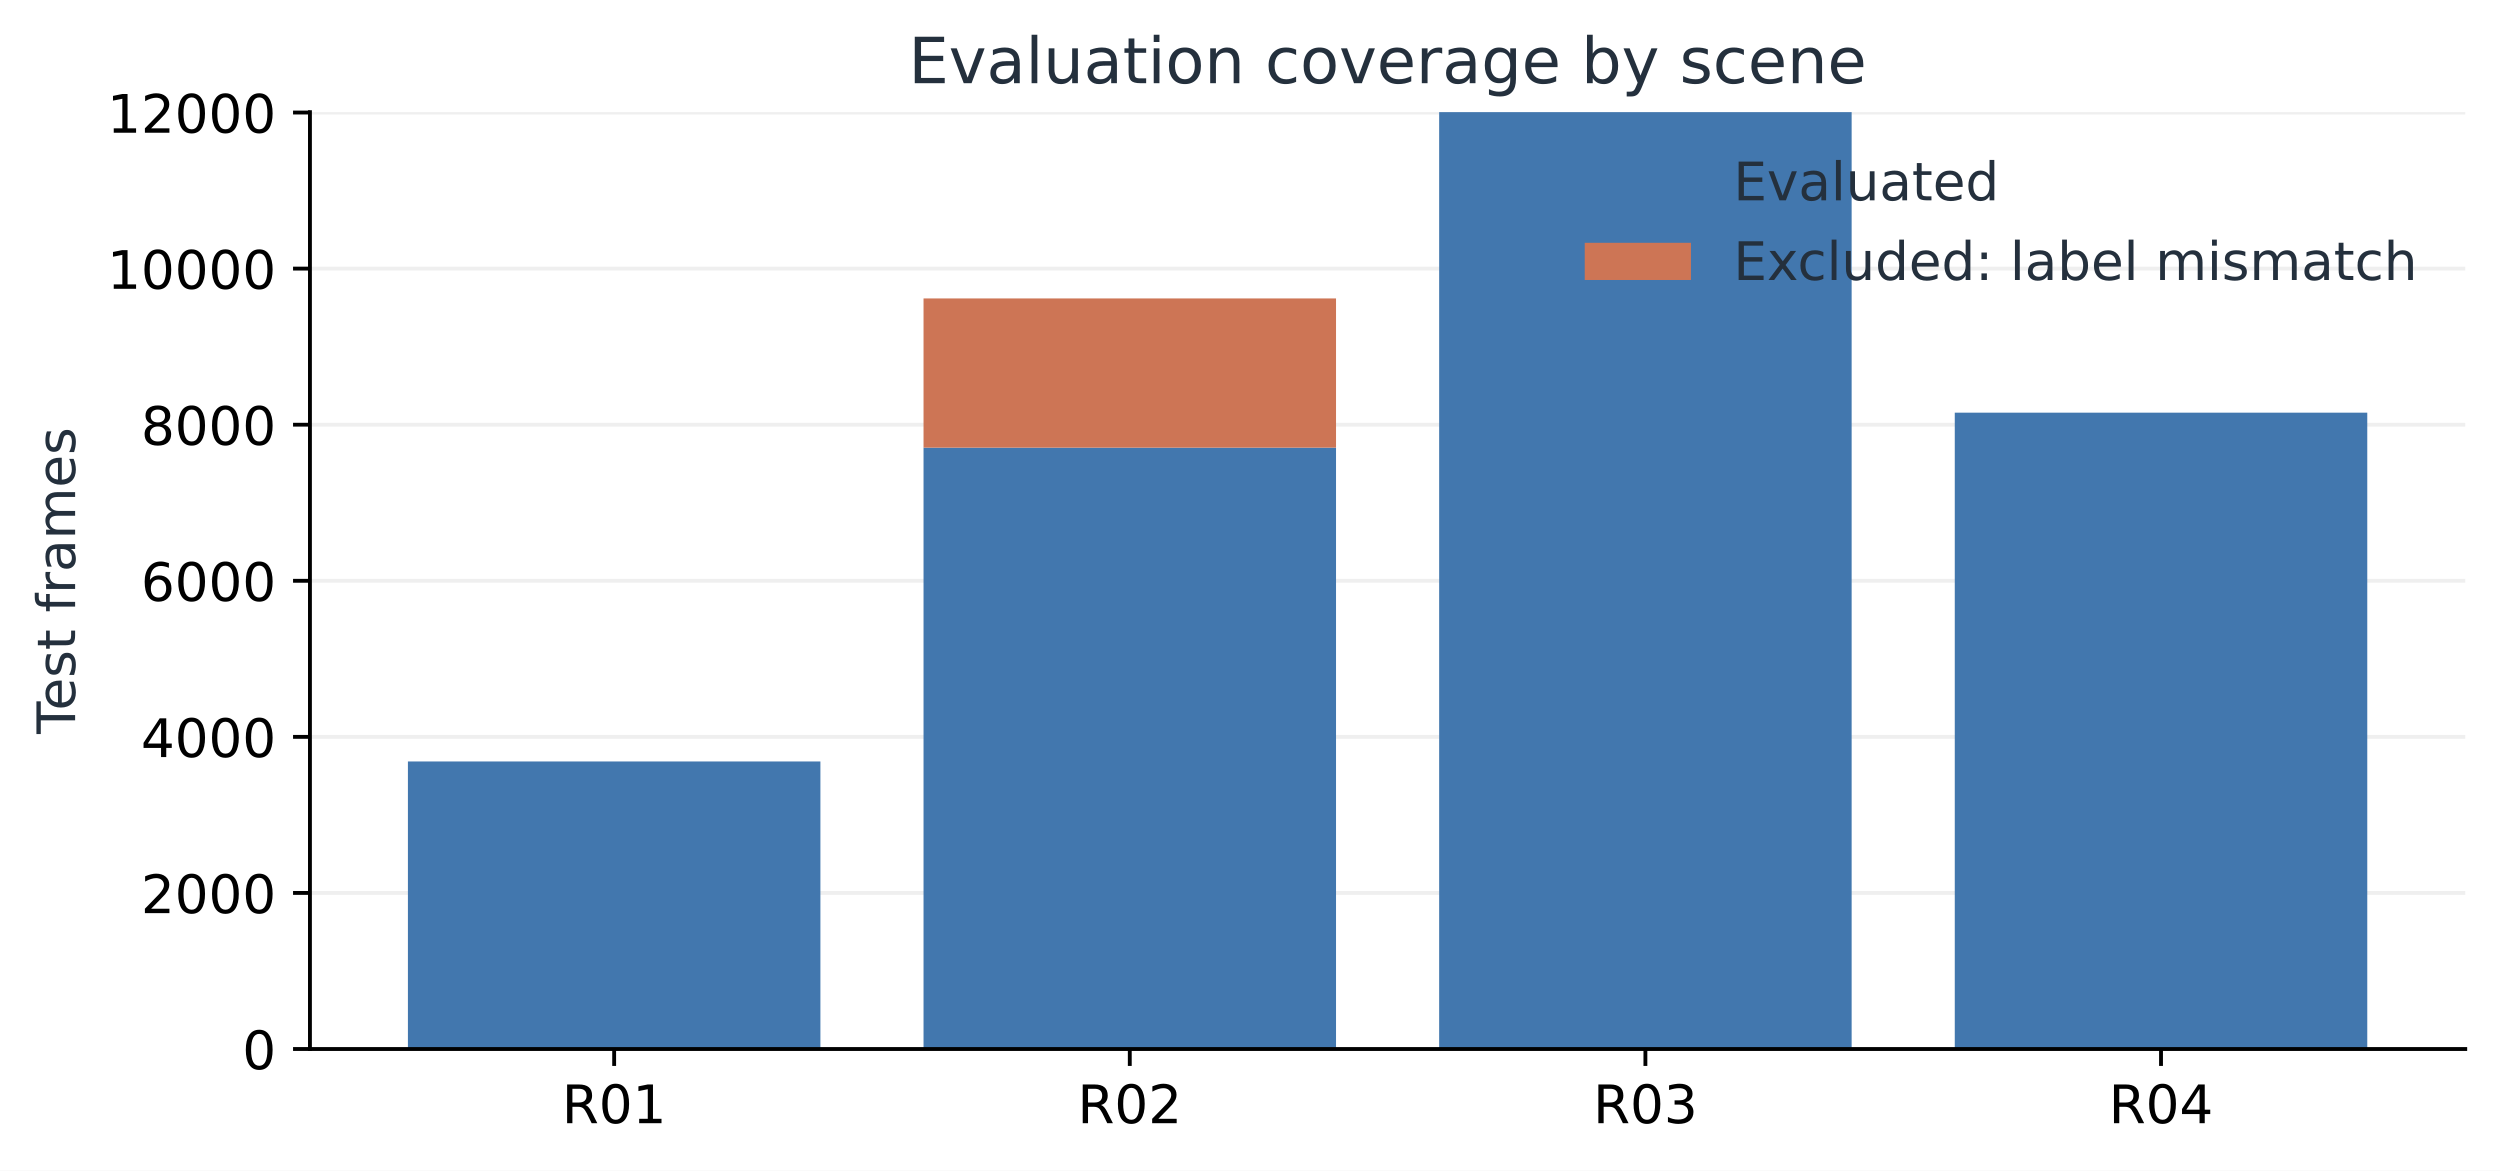
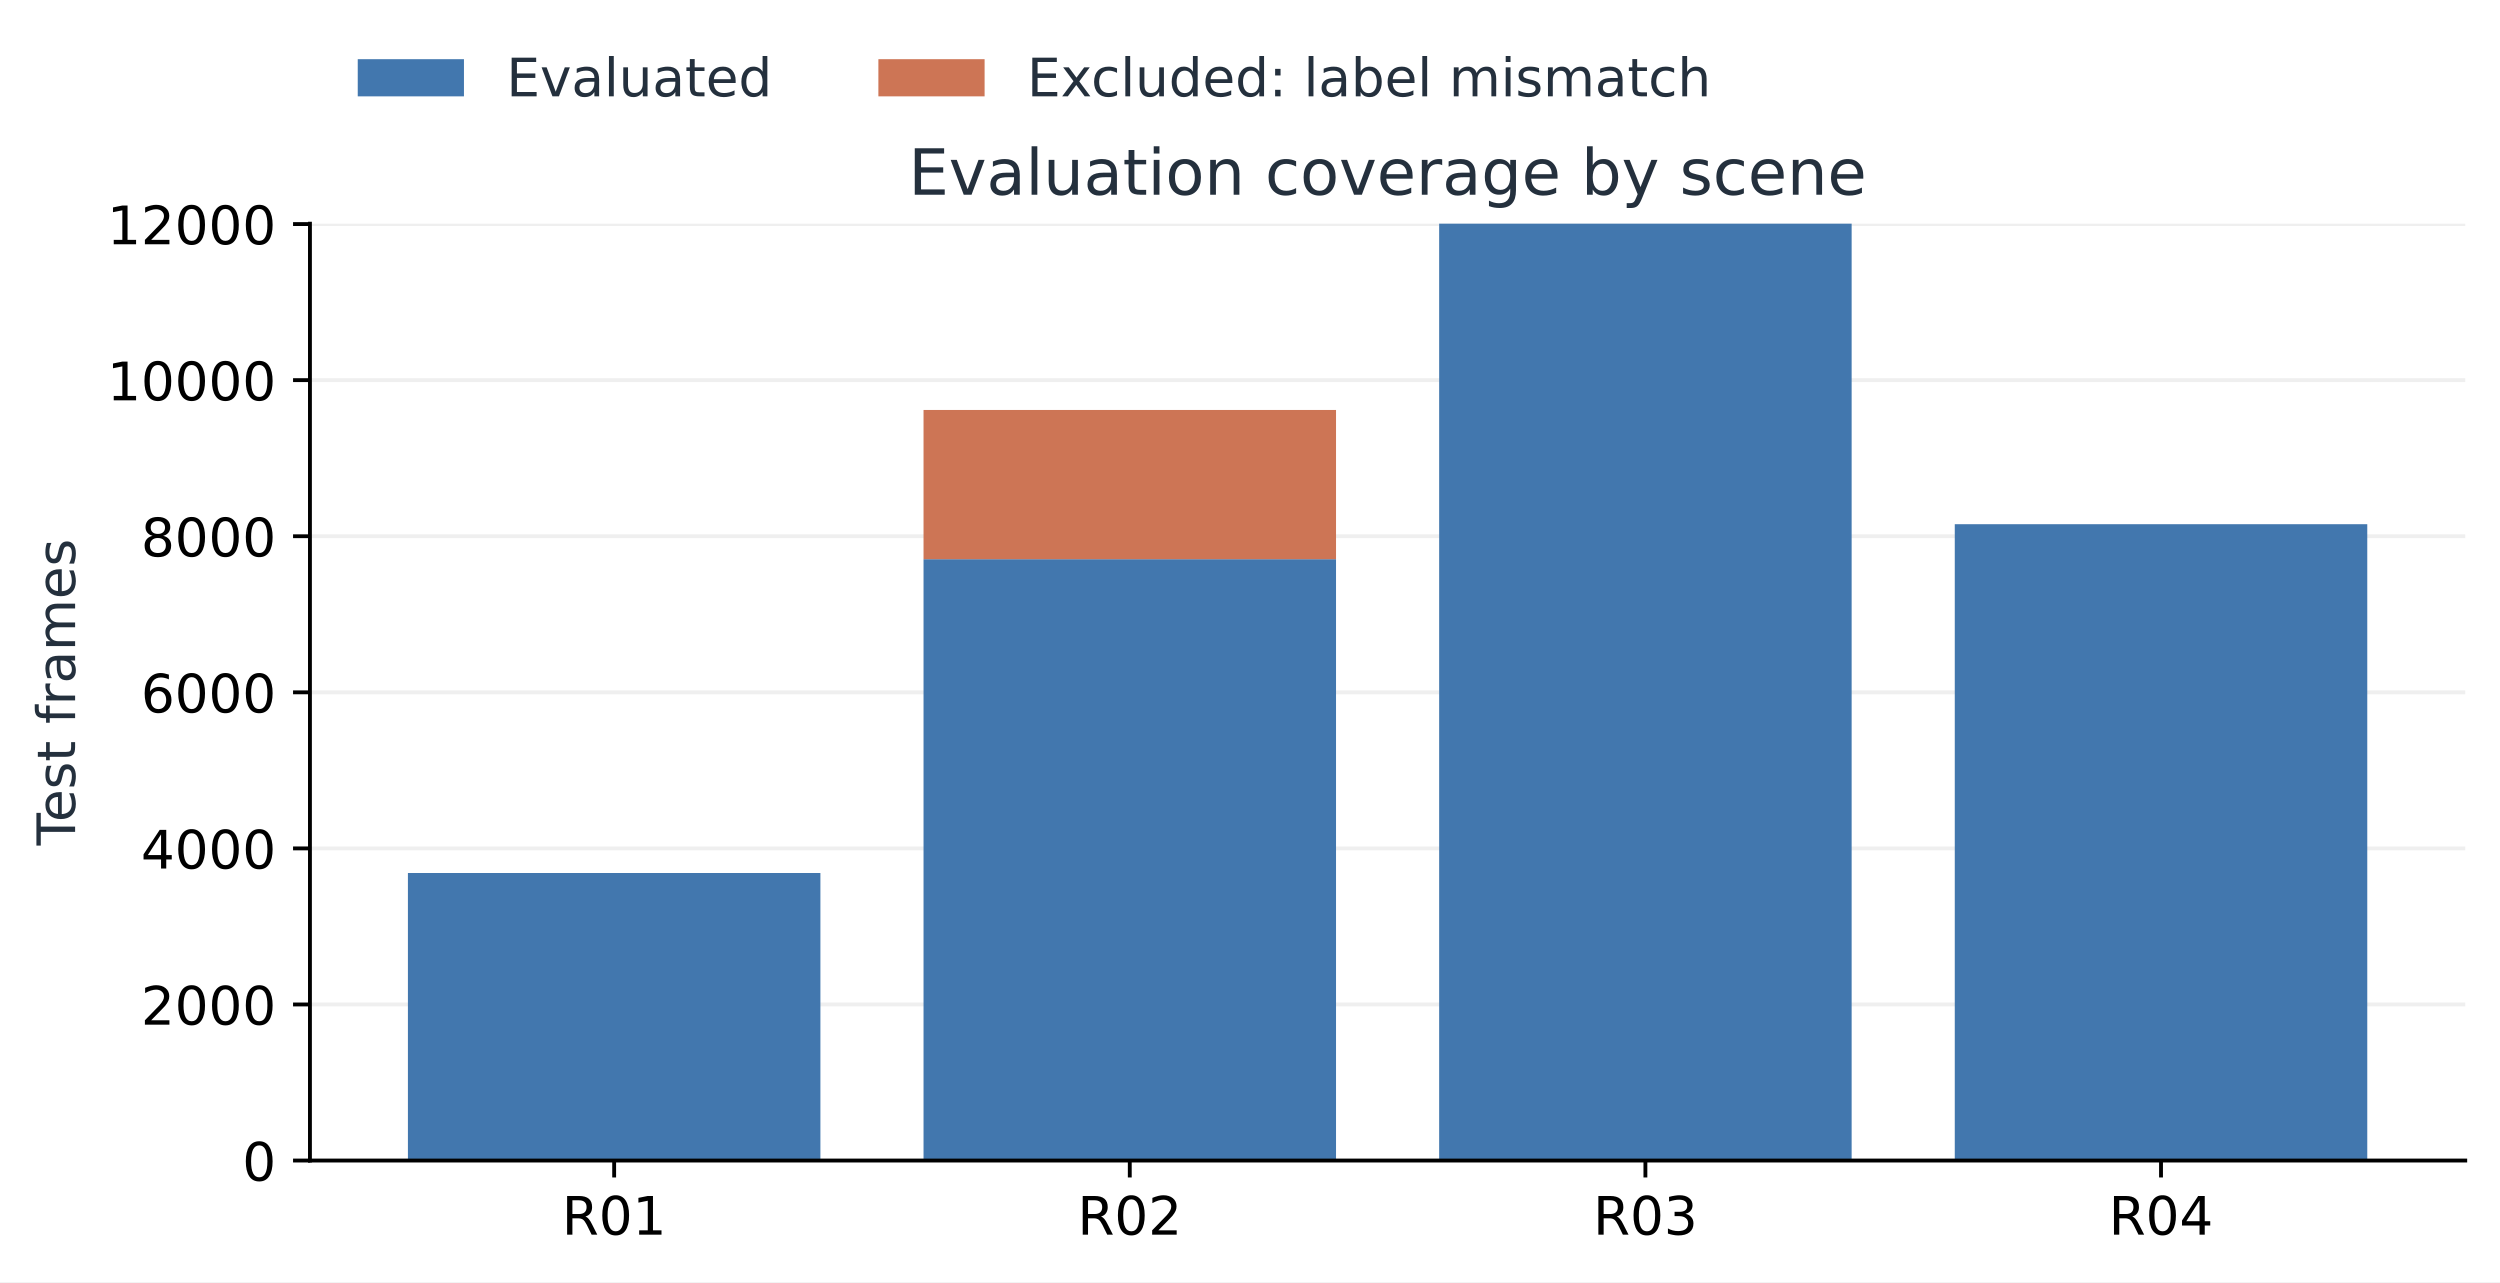
- <svg xmlns="http://www.w3.org/2000/svg" xmlns:xlink="http://www.w3.org/1999/xlink" width="517.795pt" height="242.47pt" viewBox="0 0 517.795 242.47" version="1.1">
+ <svg xmlns="http://www.w3.org/2000/svg" xmlns:xlink="http://www.w3.org/1999/xlink" width="517.795pt" height="265.569pt" viewBox="0 0 517.795 265.569" version="1.1">
  <defs>
    <style type="text/css">*{stroke-linejoin: round; stroke-linecap: butt}</style>
  </defs>
  <g id="figure_1">
    <g id="patch_1">
-       <path d="M 0 242.47  L 517.795 242.47  L 517.795 0  L 0 0  z " style="fill: #ffffff" />
+       <path d="M 0 265.569  L 517.795 265.569  L 517.795 0  L 0 0  z " style="fill: #ffffff" />
    </g>
    <g id="axes_1">
      <g id="patch_2">
-         <path d="M 64.195 217.27  L 510.595 217.27  L 510.595 23.23  L 64.195 23.23  z " style="fill: #ffffff" />
+         <path d="M 64.195 240.369  L 510.595 240.369  L 510.595 46.329  L 64.195 46.329  z " style="fill: #ffffff" />
      </g>
      <g id="matplotlib.axis_1">
        <g id="xtick_1">
          <g id="line2d_1">
            <defs>
-               <path id="meab793891c" d="M 0 0  L 0 3.5  " style="stroke: #000000; stroke-width: 0.8" />
+               <path id="m36319a91fe" d="M 0 0  L 0 3.5  " style="stroke: #000000; stroke-width: 0.8" />
            </defs>
            <g>
-               <use xlink:href="#meab793891c" x="127.203" y="217.27" style="stroke: #000000; stroke-width: 0.8" />
+               <use xlink:href="#m36319a91fe" x="127.203" y="240.369" style="stroke: #000000; stroke-width: 0.8" />
            </g>
          </g>
          <g id="text_1">
-             <text style="font-size: 11px; font-family: 'DejaVu Sans'; text-anchor: middle" x="127.203" y="232.627" transform="rotate(-0 127.2032 232.6274)">R01</text>
+             <text style="font-size: 11px; font-family: 'DejaVu Sans'; text-anchor: middle" x="127.203" y="255.727" transform="rotate(-0 127.2032 255.7266)">R01</text>
          </g>
        </g>
        <g id="xtick_2">
          <g id="line2d_2">
            <g>
-               <use xlink:href="#meab793891c" x="233.997" y="217.27" style="stroke: #000000; stroke-width: 0.8" />
+               <use xlink:href="#m36319a91fe" x="233.997" y="240.369" style="stroke: #000000; stroke-width: 0.8" />
            </g>
          </g>
          <g id="text_2">
-             <text style="font-size: 11px; font-family: 'DejaVu Sans'; text-anchor: middle" x="233.997" y="232.627" transform="rotate(-0 233.9975 232.6274)">R02</text>
+             <text style="font-size: 11px; font-family: 'DejaVu Sans'; text-anchor: middle" x="233.997" y="255.727" transform="rotate(-0 233.9975 255.7266)">R02</text>
          </g>
        </g>
        <g id="xtick_3">
          <g id="line2d_3">
            <g>
-               <use xlink:href="#meab793891c" x="340.792" y="217.27" style="stroke: #000000; stroke-width: 0.8" />
+               <use xlink:href="#m36319a91fe" x="340.792" y="240.369" style="stroke: #000000; stroke-width: 0.8" />
            </g>
          </g>
          <g id="text_3">
-             <text style="font-size: 11px; font-family: 'DejaVu Sans'; text-anchor: middle" x="340.792" y="232.627" transform="rotate(-0 340.7917 232.6274)">R03</text>
+             <text style="font-size: 11px; font-family: 'DejaVu Sans'; text-anchor: middle" x="340.792" y="255.727" transform="rotate(-0 340.7917 255.7266)">R03</text>
          </g>
        </g>
        <g id="xtick_4">
          <g id="line2d_4">
            <g>
-               <use xlink:href="#meab793891c" x="447.586" y="217.27" style="stroke: #000000; stroke-width: 0.8" />
+               <use xlink:href="#m36319a91fe" x="447.586" y="240.369" style="stroke: #000000; stroke-width: 0.8" />
            </g>
          </g>
          <g id="text_4">
-             <text style="font-size: 11px; font-family: 'DejaVu Sans'; text-anchor: middle" x="447.586" y="232.627" transform="rotate(-0 447.586 232.6274)">R04</text>
+             <text style="font-size: 11px; font-family: 'DejaVu Sans'; text-anchor: middle" x="447.586" y="255.727" transform="rotate(-0 447.586 255.7266)">R04</text>
          </g>
        </g>
      </g>
      <g id="matplotlib.axis_2">
        <g id="ytick_1">
          <g id="line2d_5">
-             <path d="M 64.195 217.27  L 510.595 217.27  " clip-path="url(#pa0ab3b565b)" style="fill: none; stroke: #b0b0b0; stroke-opacity: 0.2; stroke-width: 0.8; stroke-linecap: square" />
+             <path d="M 64.195 240.369  L 510.595 240.369  " clip-path="url(#p3b8d235253)" style="fill: none; stroke: #b0b0b0; stroke-opacity: 0.2; stroke-width: 0.8; stroke-linecap: square" />
          </g>
          <g id="line2d_6">
            <defs>
-               <path id="ma164e6afe3" d="M 0 0  L -3.5 0  " style="stroke: #000000; stroke-width: 0.8" />
+               <path id="mccf8f4f70f" d="M 0 0  L -3.5 0  " style="stroke: #000000; stroke-width: 0.8" />
            </defs>
            <g>
-               <use xlink:href="#ma164e6afe3" x="64.195" y="217.27" style="stroke: #000000; stroke-width: 0.8" />
+               <use xlink:href="#mccf8f4f70f" x="64.195" y="240.369" style="stroke: #000000; stroke-width: 0.8" />
            </g>
          </g>
          <g id="text_5">
-             <text style="font-size: 11px; font-family: 'DejaVu Sans'; text-anchor: end" x="57.195" y="221.449" transform="rotate(-0 57.19461 221.4486)">0</text>
+             <text style="font-size: 11px; font-family: 'DejaVu Sans'; text-anchor: end" x="57.195" y="244.548" transform="rotate(-0 57.19461 244.5479)">0</text>
          </g>
        </g>
        <g id="ytick_2">
          <g id="line2d_7">
-             <path d="M 64.195 184.943  L 510.595 184.943  " clip-path="url(#pa0ab3b565b)" style="fill: none; stroke: #b0b0b0; stroke-opacity: 0.2; stroke-width: 0.8; stroke-linecap: square" />
+             <path d="M 64.195 208.043  L 510.595 208.043  " clip-path="url(#p3b8d235253)" style="fill: none; stroke: #b0b0b0; stroke-opacity: 0.2; stroke-width: 0.8; stroke-linecap: square" />
          </g>
          <g id="line2d_8">
            <g>
-               <use xlink:href="#ma164e6afe3" x="64.195" y="184.943" style="stroke: #000000; stroke-width: 0.8" />
+               <use xlink:href="#mccf8f4f70f" x="64.195" y="208.043" style="stroke: #000000; stroke-width: 0.8" />
            </g>
          </g>
          <g id="text_6">
-             <text style="font-size: 11px; font-family: 'DejaVu Sans'; text-anchor: end" x="57.195" y="189.122" transform="rotate(-0 57.19461 189.1221)">2000</text>
+             <text style="font-size: 11px; font-family: 'DejaVu Sans'; text-anchor: end" x="57.195" y="212.221" transform="rotate(-0 57.19461 212.2214)">2000</text>
          </g>
        </g>
        <g id="ytick_3">
          <g id="line2d_9">
-             <path d="M 64.195 152.617  L 510.595 152.617  " clip-path="url(#pa0ab3b565b)" style="fill: none; stroke: #b0b0b0; stroke-opacity: 0.2; stroke-width: 0.8; stroke-linecap: square" />
+             <path d="M 64.195 175.716  L 510.595 175.716  " clip-path="url(#p3b8d235253)" style="fill: none; stroke: #b0b0b0; stroke-opacity: 0.2; stroke-width: 0.8; stroke-linecap: square" />
          </g>
          <g id="line2d_10">
            <g>
-               <use xlink:href="#ma164e6afe3" x="64.195" y="152.617" style="stroke: #000000; stroke-width: 0.8" />
+               <use xlink:href="#mccf8f4f70f" x="64.195" y="175.716" style="stroke: #000000; stroke-width: 0.8" />
            </g>
          </g>
          <g id="text_7">
-             <text style="font-size: 11px; font-family: 'DejaVu Sans'; text-anchor: end" x="57.195" y="156.796" transform="rotate(-0 57.19461 156.7956)">4000</text>
+             <text style="font-size: 11px; font-family: 'DejaVu Sans'; text-anchor: end" x="57.195" y="179.895" transform="rotate(-0 57.19461 179.8948)">4000</text>
          </g>
        </g>
        <g id="ytick_4">
          <g id="line2d_11">
-             <path d="M 64.195 120.29  L 510.595 120.29  " clip-path="url(#pa0ab3b565b)" style="fill: none; stroke: #b0b0b0; stroke-opacity: 0.2; stroke-width: 0.8; stroke-linecap: square" />
+             <path d="M 64.195 143.39  L 510.595 143.39  " clip-path="url(#p3b8d235253)" style="fill: none; stroke: #b0b0b0; stroke-opacity: 0.2; stroke-width: 0.8; stroke-linecap: square" />
          </g>
          <g id="line2d_12">
            <g>
-               <use xlink:href="#ma164e6afe3" x="64.195" y="120.29" style="stroke: #000000; stroke-width: 0.8" />
+               <use xlink:href="#mccf8f4f70f" x="64.195" y="143.39" style="stroke: #000000; stroke-width: 0.8" />
            </g>
          </g>
          <g id="text_8">
-             <text style="font-size: 11px; font-family: 'DejaVu Sans'; text-anchor: end" x="57.195" y="124.469" transform="rotate(-0 57.19461 124.4691)">6000</text>
+             <text style="font-size: 11px; font-family: 'DejaVu Sans'; text-anchor: end" x="57.195" y="147.568" transform="rotate(-0 57.19461 147.5683)">6000</text>
          </g>
        </g>
        <g id="ytick_5">
          <g id="line2d_13">
-             <path d="M 64.195 87.964  L 510.595 87.964  " clip-path="url(#pa0ab3b565b)" style="fill: none; stroke: #b0b0b0; stroke-opacity: 0.2; stroke-width: 0.8; stroke-linecap: square" />
+             <path d="M 64.195 111.063  L 510.595 111.063  " clip-path="url(#p3b8d235253)" style="fill: none; stroke: #b0b0b0; stroke-opacity: 0.2; stroke-width: 0.8; stroke-linecap: square" />
          </g>
          <g id="line2d_14">
            <g>
-               <use xlink:href="#ma164e6afe3" x="64.195" y="87.964" style="stroke: #000000; stroke-width: 0.8" />
+               <use xlink:href="#mccf8f4f70f" x="64.195" y="111.063" style="stroke: #000000; stroke-width: 0.8" />
            </g>
          </g>
          <g id="text_9">
-             <text style="font-size: 11px; font-family: 'DejaVu Sans'; text-anchor: end" x="57.195" y="92.143" transform="rotate(-0 57.19461 92.14253)">8000</text>
+             <text style="font-size: 11px; font-family: 'DejaVu Sans'; text-anchor: end" x="57.195" y="115.242" transform="rotate(-0 57.19461 115.2418)">8000</text>
          </g>
        </g>
        <g id="ytick_6">
          <g id="line2d_15">
-             <path d="M 64.195 55.637  L 510.595 55.637  " clip-path="url(#pa0ab3b565b)" style="fill: none; stroke: #b0b0b0; stroke-opacity: 0.2; stroke-width: 0.8; stroke-linecap: square" />
+             <path d="M 64.195 78.737  L 510.595 78.737  " clip-path="url(#p3b8d235253)" style="fill: none; stroke: #b0b0b0; stroke-opacity: 0.2; stroke-width: 0.8; stroke-linecap: square" />
          </g>
          <g id="line2d_16">
            <g>
-               <use xlink:href="#ma164e6afe3" x="64.195" y="55.637" style="stroke: #000000; stroke-width: 0.8" />
+               <use xlink:href="#mccf8f4f70f" x="64.195" y="78.737" style="stroke: #000000; stroke-width: 0.8" />
            </g>
          </g>
          <g id="text_10">
-             <text style="font-size: 11px; font-family: 'DejaVu Sans'; text-anchor: end" x="57.195" y="59.816" transform="rotate(-0 57.19461 59.816)">10000</text>
+             <text style="font-size: 11px; font-family: 'DejaVu Sans'; text-anchor: end" x="57.195" y="82.915" transform="rotate(-0 57.19461 82.91526)">10000</text>
          </g>
        </g>
        <g id="ytick_7">
          <g id="line2d_17">
-             <path d="M 64.195 23.311  L 510.595 23.311  " clip-path="url(#pa0ab3b565b)" style="fill: none; stroke: #b0b0b0; stroke-opacity: 0.2; stroke-width: 0.8; stroke-linecap: square" />
+             <path d="M 64.195 46.41  L 510.595 46.41  " clip-path="url(#p3b8d235253)" style="fill: none; stroke: #b0b0b0; stroke-opacity: 0.2; stroke-width: 0.8; stroke-linecap: square" />
          </g>
          <g id="line2d_18">
            <g>
-               <use xlink:href="#ma164e6afe3" x="64.195" y="23.311" style="stroke: #000000; stroke-width: 0.8" />
+               <use xlink:href="#mccf8f4f70f" x="64.195" y="46.41" style="stroke: #000000; stroke-width: 0.8" />
            </g>
          </g>
          <g id="text_11">
-             <text style="font-size: 11px; font-family: 'DejaVu Sans'; text-anchor: end" x="57.195" y="27.489" transform="rotate(-0 57.19461 27.48946)">12000</text>
+             <text style="font-size: 11px; font-family: 'DejaVu Sans'; text-anchor: end" x="57.195" y="50.589" transform="rotate(-0 57.19461 50.58873)">12000</text>
          </g>
        </g>
        <g id="text_12">
-           <text style="font-size: 11px; font-family: 'DejaVu Sans'; text-anchor: middle; fill: #24303d" x="15.558" y="120.25" transform="rotate(-90 15.55828 120.2499)">Test frames</text>
+           <text style="font-size: 11px; font-family: 'DejaVu Sans'; text-anchor: middle; fill: #24303d" x="15.558" y="143.349" transform="rotate(-90 15.55828 143.3492)">Test frames</text>
        </g>
      </g>
      <g id="patch_3">
-         <path d="M 84.486 217.27  L 169.921 217.27  L 169.921 157.708  L 84.486 157.708  z " clip-path="url(#pa0ab3b565b)" style="fill: #4277ae" />
+         <path d="M 84.486 240.369  L 169.921 240.369  L 169.921 180.808  L 84.486 180.808  z " clip-path="url(#p3b8d235253)" style="fill: #4277ae" />
      </g>
      <g id="patch_4">
-         <path d="M 191.28 217.27  L 276.715 217.27  L 276.715 92.716  L 191.28 92.716  z " clip-path="url(#pa0ab3b565b)" style="fill: #4277ae" />
+         <path d="M 191.28 240.369  L 276.715 240.369  L 276.715 115.815  L 191.28 115.815  z " clip-path="url(#p3b8d235253)" style="fill: #4277ae" />
      </g>
      <g id="patch_5">
-         <path d="M 298.074 217.27  L 383.509 217.27  L 383.509 23.23  L 298.074 23.23  z " clip-path="url(#pa0ab3b565b)" style="fill: #4277ae" />
+         <path d="M 298.074 240.369  L 383.509 240.369  L 383.509 46.329  L 298.074 46.329  z " clip-path="url(#p3b8d235253)" style="fill: #4277ae" />
      </g>
      <g id="patch_6">
-         <path d="M 404.868 217.27  L 490.304 217.27  L 490.304 85.475  L 404.868 85.475  z " clip-path="url(#pa0ab3b565b)" style="fill: #4277ae" />
+         <path d="M 404.868 240.369  L 490.304 240.369  L 490.304 108.574  L 404.868 108.574  z " clip-path="url(#p3b8d235253)" style="fill: #4277ae" />
      </g>
      <g id="patch_7">
-         <path d="M 84.486 157.708  L 169.921 157.708  L 169.921 157.708  L 84.486 157.708  z " clip-path="url(#pa0ab3b565b)" style="fill: #cd7555" />
+         <path d="M 84.486 180.808  L 169.921 180.808  L 169.921 180.808  L 84.486 180.808  z " clip-path="url(#p3b8d235253)" style="fill: #cd7555" />
      </g>
      <g id="patch_8">
-         <path d="M 191.28 92.716  L 276.715 92.716  L 276.715 61.812  L 191.28 61.812  z " clip-path="url(#pa0ab3b565b)" style="fill: #cd7555" />
+         <path d="M 191.28 115.815  L 276.715 115.815  L 276.715 84.911  L 191.28 84.911  z " clip-path="url(#p3b8d235253)" style="fill: #cd7555" />
      </g>
      <g id="patch_9">
-         <path d="M 298.074 23.23  L 383.509 23.23  L 383.509 23.23  L 298.074 23.23  z " clip-path="url(#pa0ab3b565b)" style="fill: #cd7555" />
+         <path d="M 298.074 46.329  L 383.509 46.329  L 383.509 46.329  L 298.074 46.329  z " clip-path="url(#p3b8d235253)" style="fill: #cd7555" />
      </g>
      <g id="patch_10">
-         <path d="M 404.868 85.475  L 490.304 85.475  L 490.304 85.475  L 404.868 85.475  z " clip-path="url(#pa0ab3b565b)" style="fill: #cd7555" />
+         <path d="M 404.868 108.574  L 490.304 108.574  L 490.304 108.574  L 404.868 108.574  z " clip-path="url(#p3b8d235253)" style="fill: #cd7555" />
      </g>
      <g id="patch_11">
-         <path d="M 64.195 217.27  L 64.195 23.23  " style="fill: none; stroke: #000000; stroke-width: 0.8; stroke-linejoin: miter; stroke-linecap: square" />
+         <path d="M 64.195 240.369  L 64.195 46.329  " style="fill: none; stroke: #000000; stroke-width: 0.8; stroke-linejoin: miter; stroke-linecap: square" />
      </g>
      <g id="patch_12">
-         <path d="M 64.195 217.27  L 510.595 217.27  " style="fill: none; stroke: #000000; stroke-width: 0.8; stroke-linejoin: miter; stroke-linecap: square" />
+         <path d="M 64.195 240.369  L 510.595 240.369  " style="fill: none; stroke: #000000; stroke-width: 0.8; stroke-linejoin: miter; stroke-linecap: square" />
      </g>
      <g id="text_13">
-         <text style="font-size: 13.2px; font-family: 'DejaVu Sans'; text-anchor: middle; fill: #24303d" x="287.395" y="17.23" transform="rotate(-0 287.3946 17.22994)">Evaluation coverage by scene</text>
+         <text style="font-size: 13.2px; font-family: 'DejaVu Sans'; text-anchor: middle; fill: #24303d" x="287.395" y="40.329" transform="rotate(-0 287.3946 40.3292)">Evaluation coverage by scene</text>
      </g>
      <g id="legend_1">
        <g id="patch_13">
-           <path d="M 328.225 41.488  L 350.225 41.488  L 350.225 33.788  L 328.225 33.788  z " style="fill: #4277ae" />
+           <path d="M 74.095 19.958  L 96.095 19.958  L 96.095 12.258  L 74.095 12.258  z " style="fill: #4277ae" />
        </g>
        <g id="text_14">
-           <text style="font-size: 11px; font-family: 'DejaVu Sans'; text-anchor: start; fill: #24303d" x="359.025" y="41.488" transform="rotate(-0 359.0249 41.48822)">Evaluated</text>
+           <text style="font-size: 11px; font-family: 'DejaVu Sans'; text-anchor: start; fill: #24303d" x="104.895" y="19.958" transform="rotate(-0 104.8946 19.95828)">Evaluated</text>
        </g>
        <g id="patch_14">
-           <path d="M 328.225 57.989  L 350.225 57.989  L 350.225 50.289  L 328.225 50.289  z " style="fill: #cd7555" />
+           <path d="M 181.929 19.958  L 203.929 19.958  L 203.929 12.258  L 181.929 12.258  z " style="fill: #cd7555" />
        </g>
        <g id="text_15">
-           <text style="font-size: 11px; font-family: 'DejaVu Sans'; text-anchor: start; fill: #24303d" x="359.025" y="57.989" transform="rotate(-0 359.0249 57.98908)">Excluded: label mismatch</text>
+           <text style="font-size: 11px; font-family: 'DejaVu Sans'; text-anchor: start; fill: #24303d" x="212.729" y="19.958" transform="rotate(-0 212.729 19.95828)">Excluded: label mismatch</text>
        </g>
      </g>
    </g>
  </g>
  <defs>
-     <clipPath id="pa0ab3b565b">
-       <rect x="64.195" y="23.23" width="446.4" height="194.04" />
+     <clipPath id="p3b8d235253">
+       <rect x="64.195" y="46.329" width="446.4" height="194.04" />
    </clipPath>
  </defs>
</svg>
